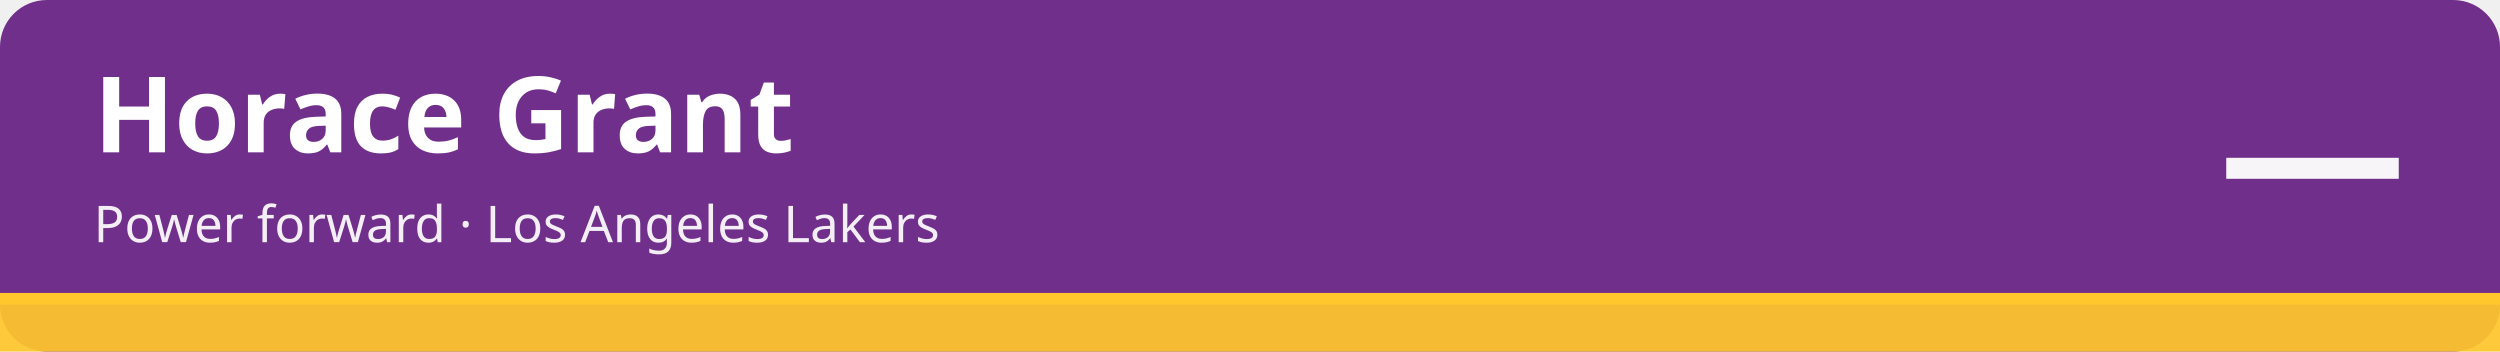
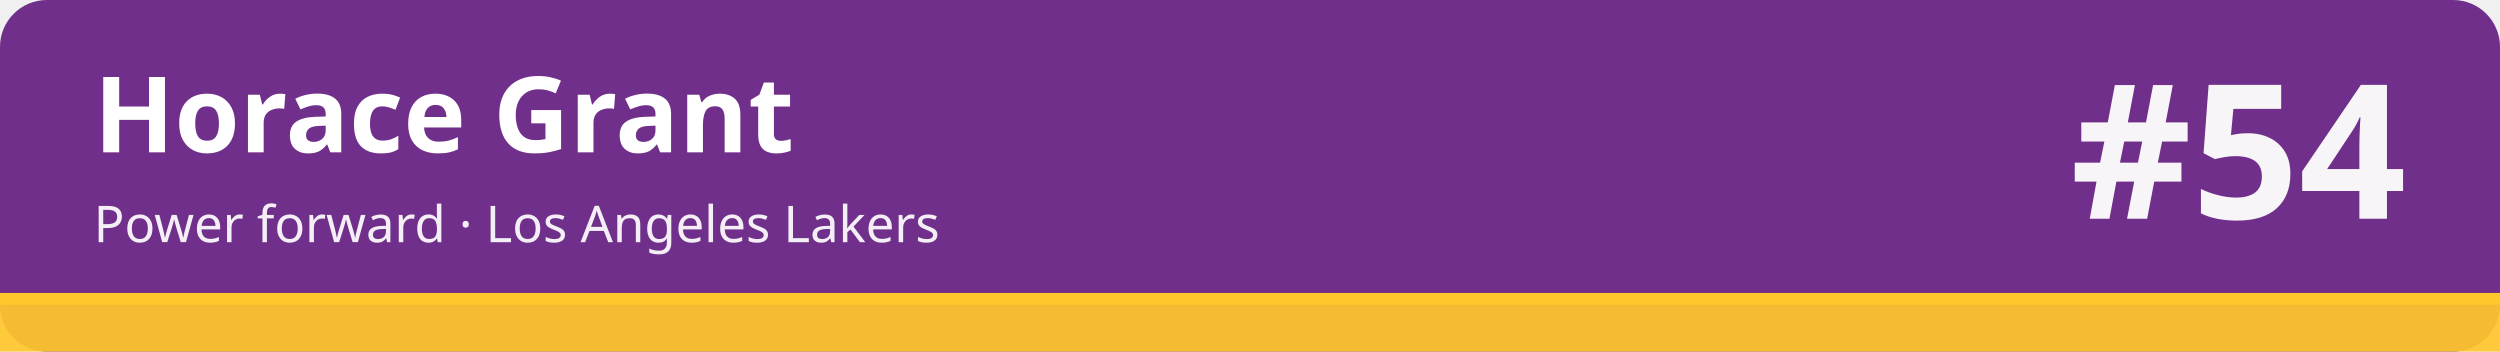
<svg xmlns="http://www.w3.org/2000/svg" width="1280" height="180" viewBox="0 0 1280 180" role="img" aria-labelledby="t d">
  <rect width="1280" height="180" rx="24" fill="#702f8a" />
  <rect x="0" y="150" width="1280" height="30" fill="#ffc72c" fill-opacity=".92" />
  <rect x="0" y="150" width="1280" height="6" fill="#ffc72c" />
  <text x="48" y="78" font-family="sans-serif" font-size="54" font-weight="700" fill="#ffffff">Horace Grant</text>
  <text x="48" y="124" font-family="sans-serif" font-size="26" fill="#ffffff" fill-opacity=".92">Power forward · Los Angeles Lakers</text>
-   <text x="1232" y="112" font-family="sans-serif" font-size="96" font-weight="800" fill="#ffffff" fill-opacity=".95" text-anchor="end">—</text>
+   <text x="1232" y="112" font-family="sans-serif" font-size="96" font-weight="800" fill="#ffffff" fill-opacity=".95" text-anchor="end">#54</text>
</svg>
